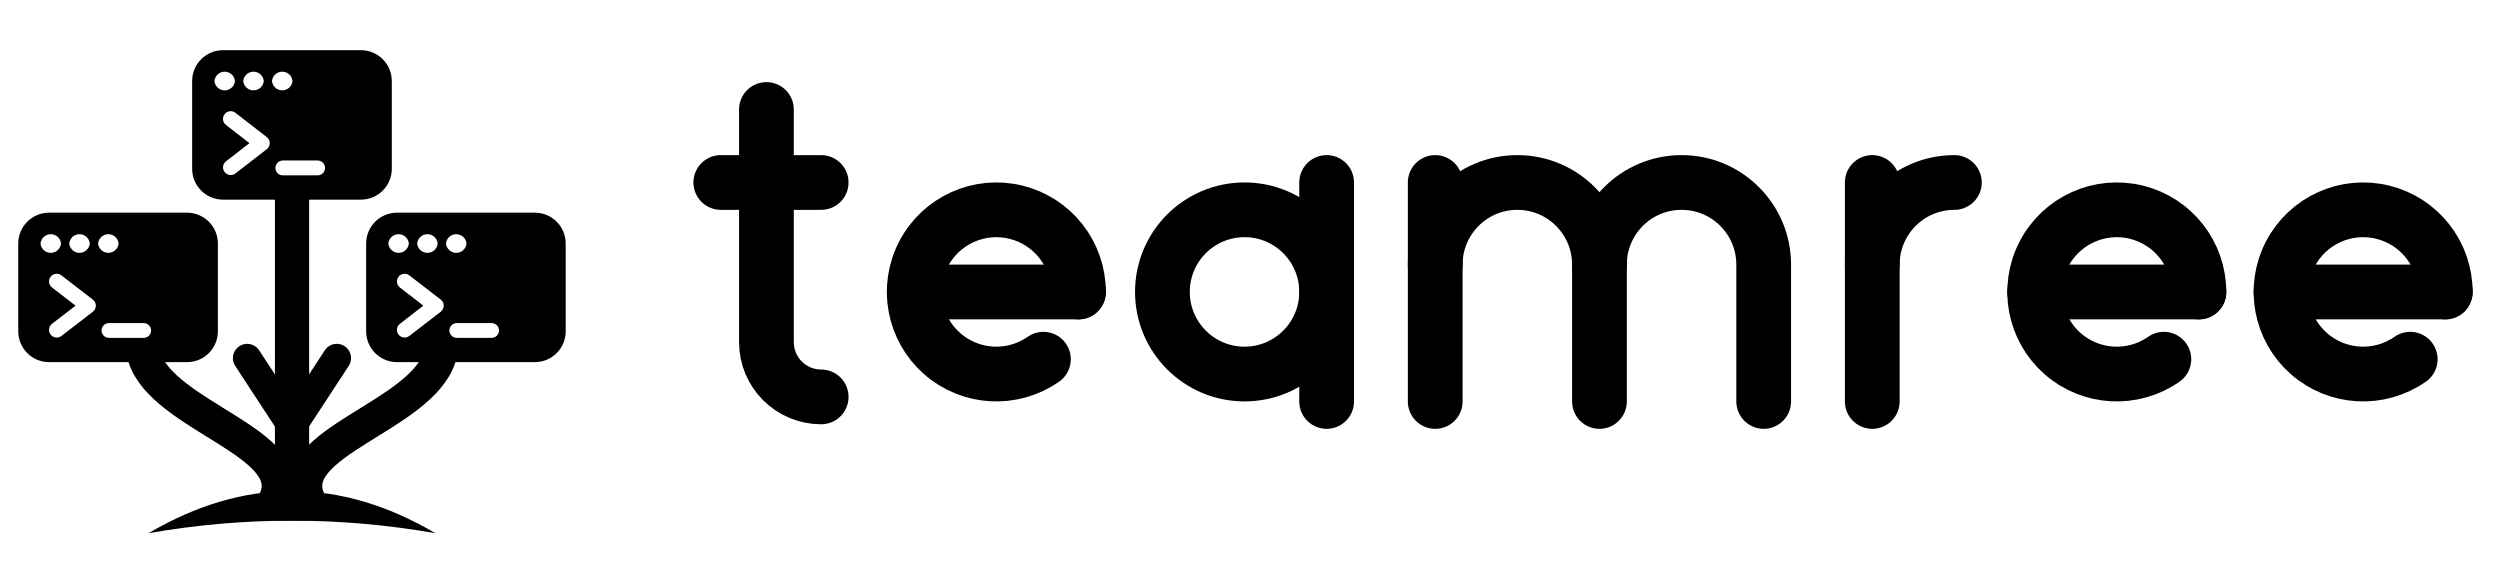
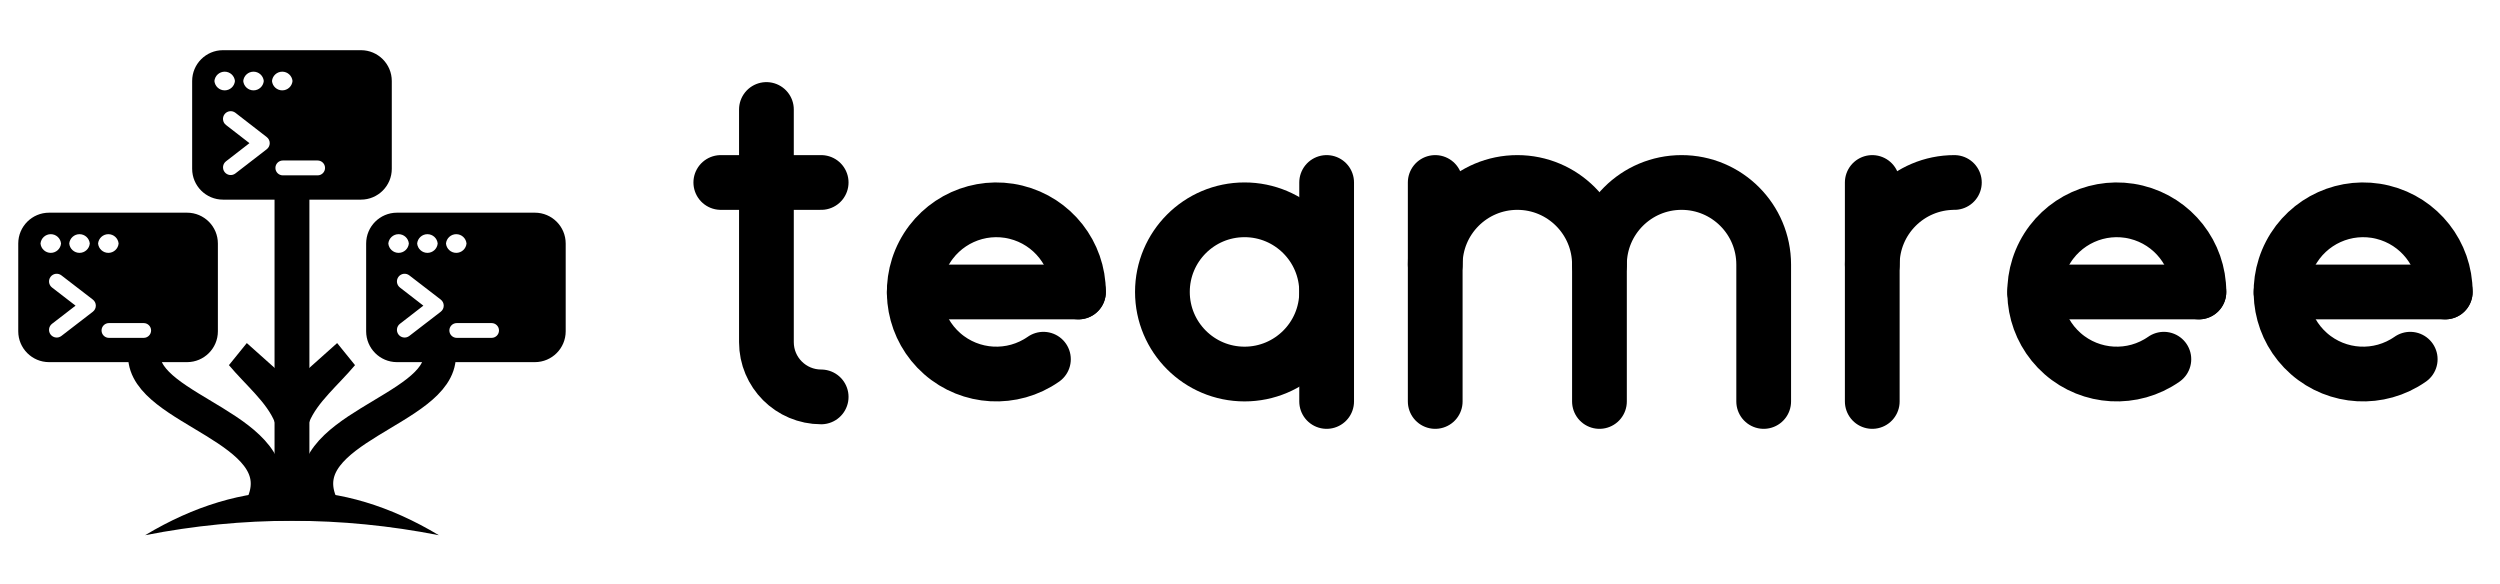
<svg xmlns="http://www.w3.org/2000/svg" viewBox="0 0 274 64" fill="currentColor" role="img" aria-label="teamree">
  <g>
-     <path d="M16.28 58.44 Q32 49.19 47.72 58.44 Q32 55.69 16.28 58.44 Z" />
-     <path d="M30.13 21.63 H33.88 V57.06 H30.13 Z" />
-     <g fill="none" stroke="currentColor" stroke-width="3.63" stroke-linecap="round">
-       <path d="M15.81 39.13 C17.91 45.69 32.91 48.50 30.16 54.75" />
-       <path d="M48.19 39.13 C46.09 45.69 31.09 48.50 33.84 54.75" />
+     <path d="M15.90 58.66 Q32 49.00 48.10 58.66 Q32 55.50 15.90 58.66 Z" />
+     <path d="M30.09 21.63 H33.91 V57.06 H30.09 Z" />
+     <g fill="none" stroke="currentColor" stroke-width="3.55" stroke-linecap="round">
+       <path d="M15.81 39.00 C15.81 45.00 32.00 47.00 28.85 55.00" />
+       <path d="M48.19 39.00 C48.19 45.00 32.00 47.00 35.15 55.00" />
    </g>
-     <g fill="none" stroke="currentColor" stroke-width="3.13" stroke-linecap="round">
-       <path d="M27.09 39.25 L32 46.75" />
-       <path d="M36.91 39.25 L32 46.75" />
+     <g>
+       <path d="M27.05 37.60 L25.09 40.02 C26.94 42.22 29.25 44.10 30.13 46.30 L30.60 46.30 L30.60 40.77 Z" />
+       <path d="M36.95 37.60 L38.91 40.02 C37.06 42.22 34.75 44.10 33.87 46.30 L33.40 46.30 L33.40 40.77 Z" />
    </g>
    <g fill-rule="evenodd">
-       <path d="M24.44 5.5 H39.56 A3.38 3.38 0 0 1 42.94 8.88 V18.5 A3.38 3.38 0 0 1 39.56 21.88 H24.44 A3.38 3.38 0 0 1 21.06 18.5 V8.88 A3.38 3.38 0 0 1 24.44 5.5 Z                M23.5 8.88 A1.13 1.13 0 0 1 25.75 8.88 A1.13 1.13 0 0 1 23.5 8.88 Z                M26.66 8.88 A1.13 1.13 0 0 1 28.91 8.88 A1.13 1.13 0 0 1 26.66 8.88 Z                M29.81 8.88 A1.13 1.13 0 0 1 32.06 8.88 A1.13 1.13 0 0 1 29.81 8.88 Z                M24.77 13.70 L27.34 15.69 L24.77 17.68 A0.84 0.84 0 0 0 25.80 19.01 L29.23 16.36 A0.84 0.84 0 0 0 29.23 15.02 L25.80 12.36 A0.84 0.84 0 0 0 24.77 13.70 Z                M31.00 19.22 L34.81 19.22 A0.81 0.81 0 0 0 34.81 17.59 L31.00 17.59 A0.81 0.81 0 0 0 31.00 19.22 Z" />
-       <path d="M5.38 23.31 H20.50 A3.38 3.38 0 0 1 23.88 26.69 V36.31 A3.38 3.38 0 0 1 20.50 39.69 H5.38 A3.38 3.38 0 0 1 2 36.31 V26.69 A3.38 3.38 0 0 1 5.38 23.31 Z                M4.44 26.69 A1.13 1.13 0 0 1 6.69 26.69 A1.13 1.13 0 0 1 4.44 26.69 Z                M7.59 26.69 A1.13 1.13 0 0 1 9.84 26.69 A1.13 1.13 0 0 1 7.59 26.69 Z                M10.75 26.69 A1.13 1.13 0 0 1 13.00 26.69 A1.13 1.13 0 0 1 10.75 26.69 Z                M5.70 31.51 L8.28 33.50 L5.70 35.49 A0.84 0.84 0 0 0 6.73 36.82 L10.17 34.17 A0.84 0.84 0 0 0 10.17 32.83 L6.73 30.18 A0.84 0.84 0 0 0 5.70 31.51 Z                M11.94 37.03 L15.75 37.03 A0.81 0.81 0 0 0 15.75 35.41 L11.94 35.41 A0.81 0.81 0 0 0 11.94 37.03 Z" />
-       <path d="M43.50 23.31 H58.63 A3.38 3.38 0 0 1 62 26.69 V36.31 A3.38 3.38 0 0 1 58.63 39.69 H43.50 A3.38 3.38 0 0 1 40.13 36.31 V26.69 A3.38 3.38 0 0 1 43.50 23.31 Z                M42.56 26.69 A1.13 1.13 0 0 1 44.81 26.69 A1.13 1.13 0 0 1 42.56 26.69 Z                M45.72 26.69 A1.13 1.13 0 0 1 47.97 26.69 A1.13 1.13 0 0 1 45.72 26.69 Z                M48.88 26.69 A1.13 1.13 0 0 1 51.13 26.69 A1.13 1.13 0 0 1 48.88 26.69 Z                M43.83 31.51 L46.40 33.50 L43.83 35.49 A0.84 0.84 0 0 0 44.86 36.82 L48.30 34.17 A0.84 0.84 0 0 0 48.30 32.83 L44.86 30.18 A0.84 0.84 0 0 0 43.83 31.51 Z                M50.06 37.03 L53.88 37.03 A0.81 0.81 0 0 0 53.88 35.41 L50.06 35.41 A0.81 0.81 0 0 0 50.06 37.03 Z" />
+       <path d="M24.44 5.5 H39.56 A3.38 3.38 0 0 1 42.94 8.88 V18.5 A3.38 3.38 0 0 1 39.56 21.88 H24.44 A3.38 3.38 0 0 1 21.06 18.5 V8.88 A3.38 3.38 0 0 1 24.44 5.5 Z                  M23.5 8.88 A1.13 1.13 0 0 1 25.75 8.88 A1.13 1.13 0 0 1 23.5 8.88 Z                  M26.66 8.88 A1.13 1.13 0 0 1 28.91 8.88 A1.13 1.13 0 0 1 26.66 8.88 Z                  M29.81 8.88 A1.13 1.13 0 0 1 32.06 8.88 A1.13 1.13 0 0 1 29.81 8.88 Z                  M24.77 13.70 L27.34 15.69 L24.77 17.68 A0.84 0.84 0 0 0 25.80 19.01 L29.23 16.36 A0.84 0.84 0 0 0 29.23 15.02 L25.80 12.36 A0.84 0.84 0 0 0 24.77 13.70 Z                  M31.00 19.22 L34.81 19.22 A0.81 0.81 0 0 0 34.81 17.59 L31.00 17.59 A0.81 0.81 0 0 0 31.00 19.22 Z" />
+       <path d="M5.38 23.31 H20.50 A3.38 3.38 0 0 1 23.88 26.69 V36.31 A3.38 3.38 0 0 1 20.50 39.69 H5.38 A3.38 3.38 0 0 1 2 36.31 V26.69 A3.38 3.38 0 0 1 5.38 23.31 Z                  M4.44 26.69 A1.13 1.13 0 0 1 6.69 26.69 A1.13 1.13 0 0 1 4.44 26.69 Z                  M7.59 26.69 A1.13 1.13 0 0 1 9.84 26.69 A1.13 1.13 0 0 1 7.59 26.69 Z                  M10.75 26.69 A1.13 1.13 0 0 1 13.00 26.69 A1.13 1.13 0 0 1 10.75 26.69 Z                  M5.70 31.51 L8.28 33.50 L5.70 35.49 A0.84 0.84 0 0 0 6.73 36.82 L10.17 34.17 A0.84 0.84 0 0 0 10.17 32.83 L6.73 30.18 A0.84 0.84 0 0 0 5.70 31.51 Z                  M11.94 37.03 L15.75 37.03 A0.81 0.81 0 0 0 15.75 35.41 L11.94 35.41 A0.81 0.81 0 0 0 11.94 37.03 Z" />
+       <path d="M43.50 23.31 H58.63 A3.38 3.38 0 0 1 62 26.69 V36.31 A3.38 3.38 0 0 1 58.63 39.69 H43.50 A3.38 3.38 0 0 1 40.13 36.31 V26.69 A3.38 3.38 0 0 1 43.50 23.31 Z                  M42.56 26.69 A1.13 1.13 0 0 1 44.81 26.69 A1.13 1.13 0 0 1 42.56 26.69 Z                  M45.72 26.69 A1.13 1.13 0 0 1 47.97 26.69 A1.13 1.13 0 0 1 45.72 26.69 Z                  M48.88 26.69 A1.13 1.13 0 0 1 51.13 26.69 A1.13 1.13 0 0 1 48.88 26.69 Z                  M43.83 31.51 L46.40 33.50 L43.83 35.49 A0.84 0.84 0 0 0 44.86 36.82 L48.30 34.17 A0.84 0.84 0 0 0 48.30 32.83 L44.86 30.18 A0.84 0.84 0 0 0 43.83 31.51 Z                  M50.06 37.03 L53.88 37.03 A0.81 0.81 0 0 0 53.88 35.41 L50.06 35.41 A0.81 0.81 0 0 0 50.06 37.03 Z" />
    </g>
  </g>
  <g fill="none" stroke="currentColor" stroke-width="6" stroke-linecap="round" stroke-linejoin="round">
    <path d="M84 12 V37.5 A6 6 0 0 0 90 43.5" />
    <path d="M79 20 H90" />
    <path d="M118.2 32 A9 9 0 1 0 114.36 39.37" />
    <path d="M118.2 32 H100.2" />
    <path d="M145.4 32 A9 9 0 1 1 145.4 31.99" />
    <path d="M145.4 20 V44" />
    <path d="M157.3 20 V44" />
    <path d="M157.3 29 A9 9 0 0 1 175.3 29 V44" />
    <path d="M175.3 29 A9 9 0 0 1 193.3 29 V44" />
    <path d="M205.2 20 V44" />
    <path d="M205.2 29 A9 9 0 0 1 214.2 20" />
    <path d="M241 32 A9 9 0 1 0 237.16 39.37" />
    <path d="M241 32 H223" />
    <path d="M268 32 A9 9 0 1 0 264.16 39.37" />
    <path d="M268 32 H250" />
  </g>
</svg>
